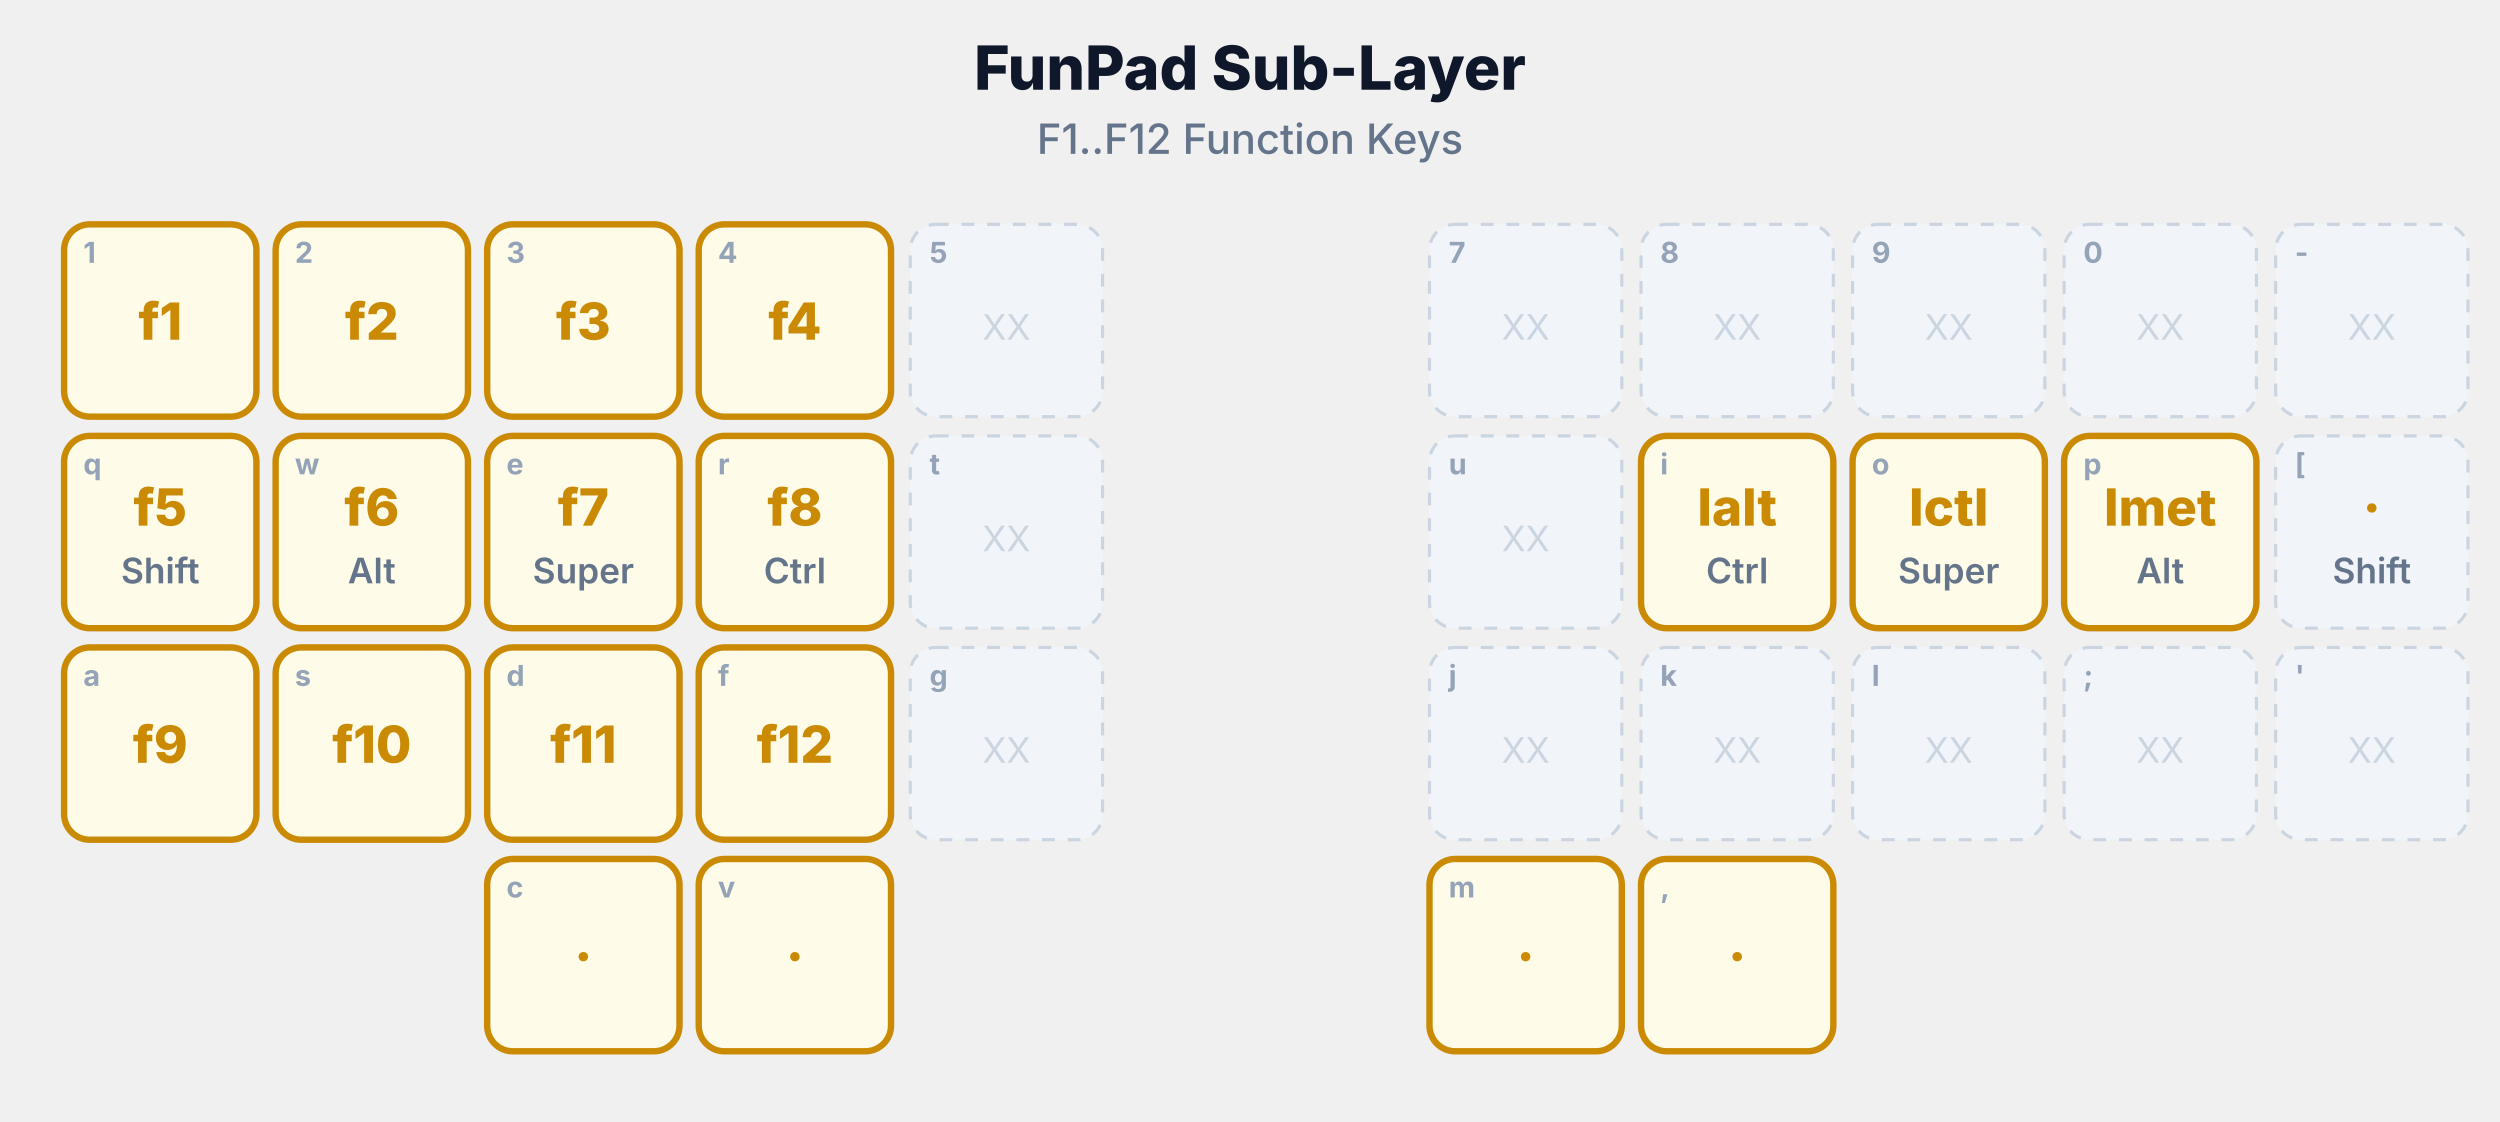
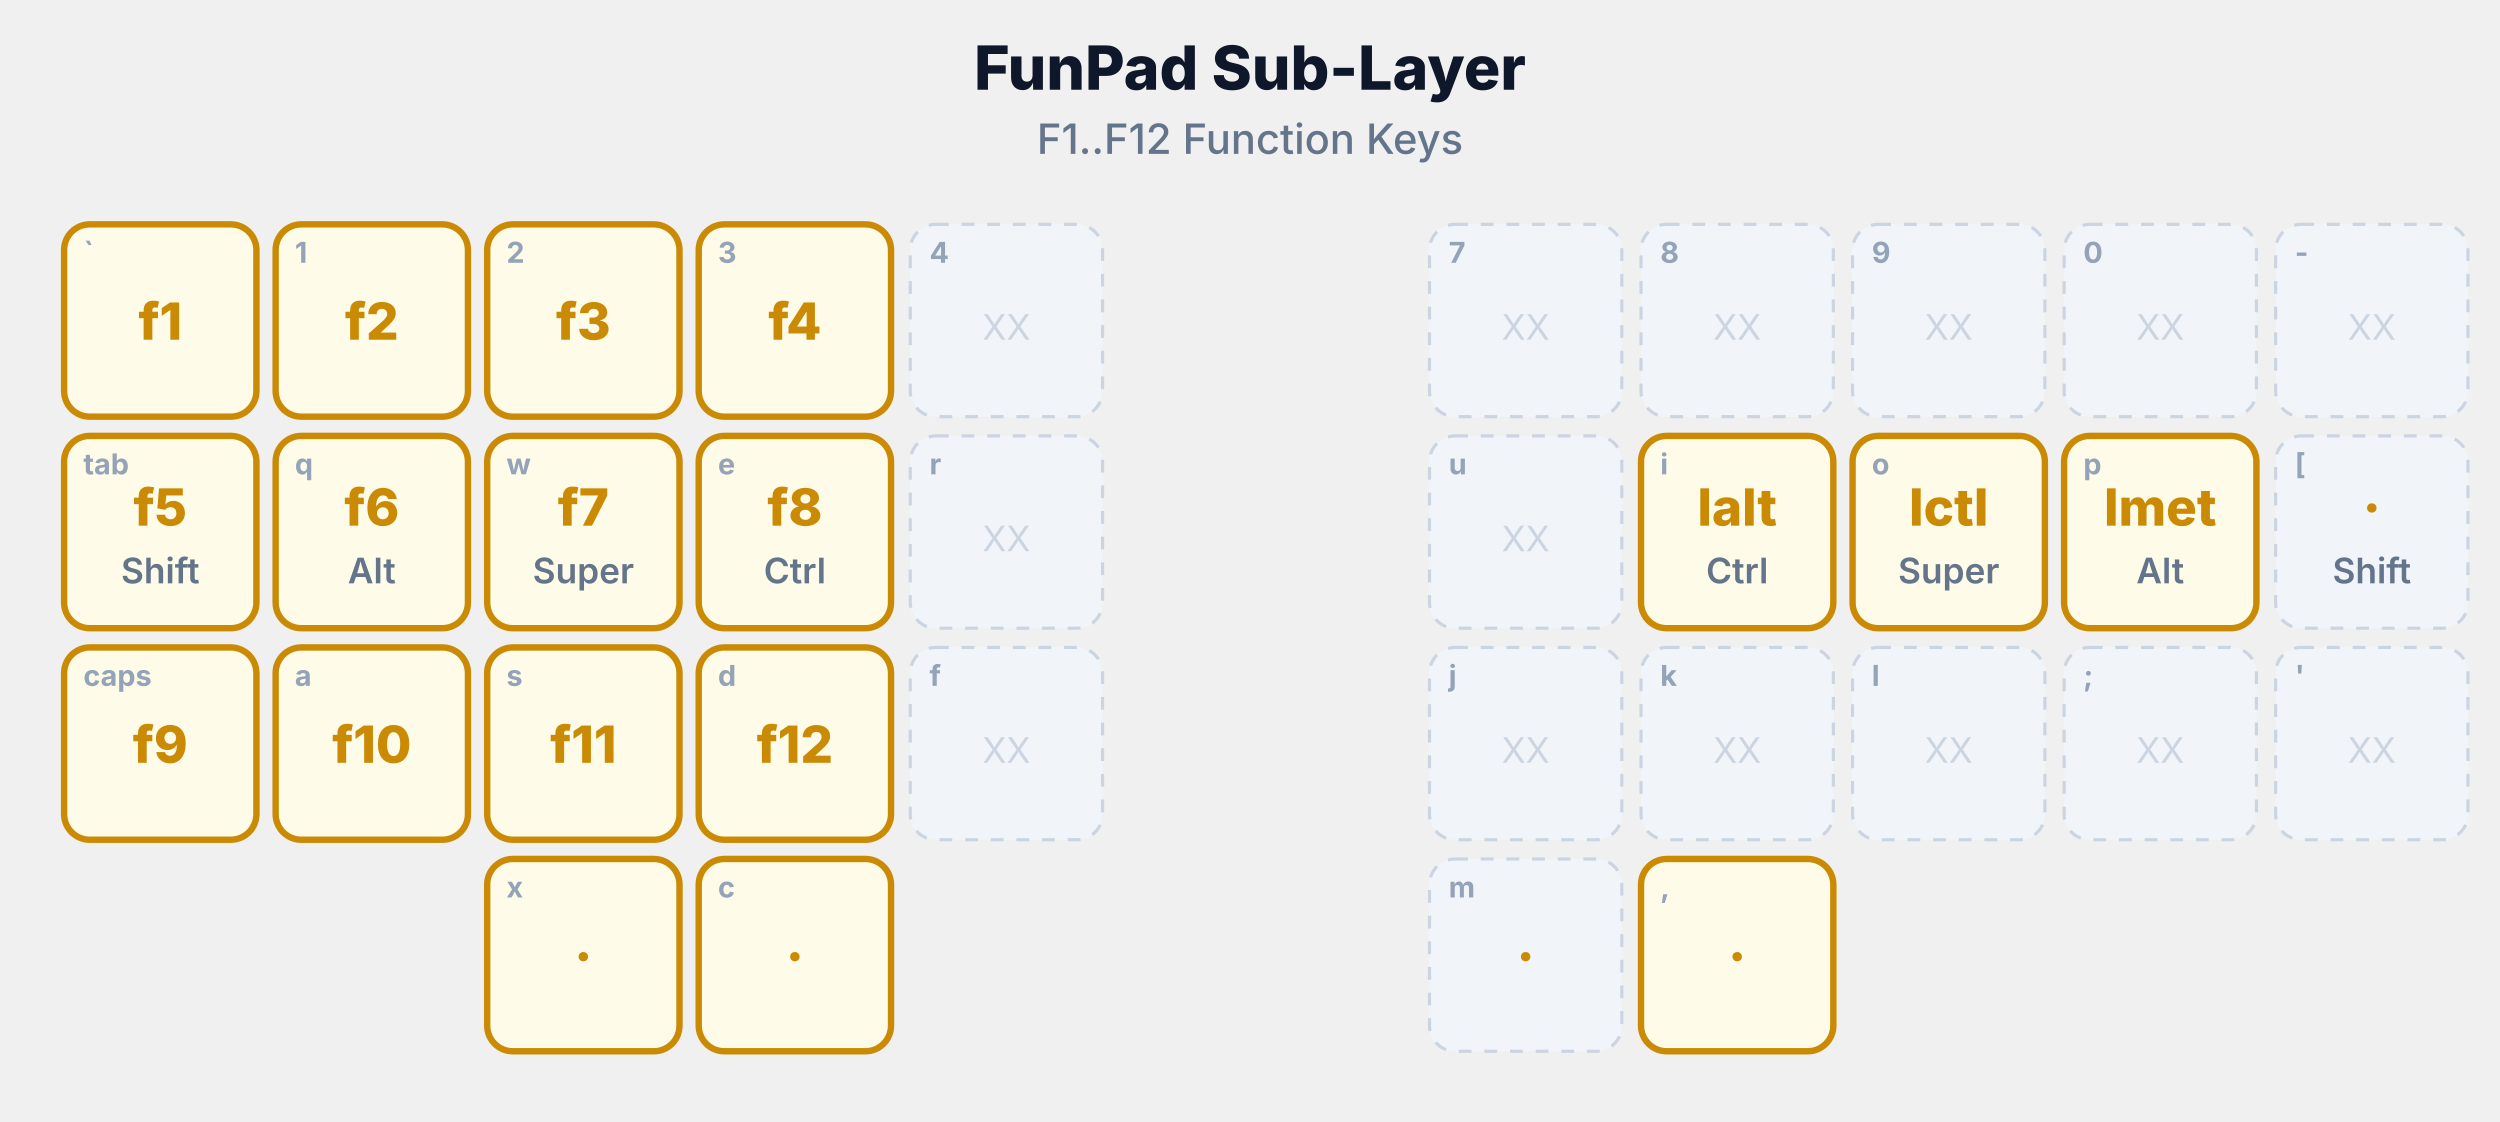
<svg xmlns="http://www.w3.org/2000/svg" viewBox="0 0 780 350">
  <style>
    :root { color-scheme: light dark; }
    rect.key { fill: #ffffff; stroke: #cbd5e1; stroke-width: 1.5px; rx: 8px; ry: 8px; }
    rect.gap { fill: #f1f5f9; stroke: #cbd5e1; stroke-dasharray: 4 4; rx: 8px; ry: 8px; }
    rect.active { fill: #fefce8; stroke: #ca8a04; stroke-width: 2px; rx: 8px; ry: 8px; }
    text { font-family: system-ui, -apple-system, sans-serif; text-anchor: middle; }
    text.title { font-size: 19px; font-weight: 800; fill: #0f172a; }
    text.subtitle { font-size: 13px; font-weight: 500; fill: #64748b; }
    text.phys { font-size: 9px; font-weight: 700; fill: #94a3b8; text-anchor: start; }
    text.main { font-size: 16px; font-weight: 800; fill: #ca8a04; }
    text.sub { font-size: 11px; font-weight: 600; fill: #64748b; }
    text.dead { font-size: 11px; fill: #cbd5e1; }
    @media (prefers-color-scheme: dark) {
      rect.key { fill: #1e293b; stroke: #334155; }
      rect.gap { fill: #0f172a; stroke: #334155; }
      rect.active { fill: #422006; stroke: #facc15; }
      text.title { fill: #f8fafc; }
      text.subtitle { fill: #94a3b8; }
      text.phys { fill: #64748b; }
      text.main { fill: #facc15; }
      text.sub { fill: #94a3b8; }
      text.dead { fill: #475569; }
    }
  </style>
  <text x="390" y="28" class="title">FunPad Sub-Layer</text>
  <text x="390" y="48" class="subtitle">F1..F12 Function Keys</text>
  <g transform="translate(20,70)">
    <rect width="60" height="60" class="active" />
+     <text x="6" y="12" class="phys">`</text>
+     <text x="30" y="36" class="main">f1</text>
+   </g>
+   <g transform="translate(86,70)">
+     <rect width="60" height="60" class="active" />
    <text x="6" y="12" class="phys">1</text>
-     <text x="30" y="36" class="main">f1</text>
-   </g>
-   <g transform="translate(86,70)">
+     <text x="30" y="36" class="main">f2</text>
+   </g>
+   <g transform="translate(152,70)">
    <rect width="60" height="60" class="active" />
    <text x="6" y="12" class="phys">2</text>
-     <text x="30" y="36" class="main">f2</text>
-   </g>
-   <g transform="translate(152,70)">
+     <text x="30" y="36" class="main">f3</text>
+   </g>
+   <g transform="translate(218,70)">
    <rect width="60" height="60" class="active" />
    <text x="6" y="12" class="phys">3</text>
-     <text x="30" y="36" class="main">f3</text>
-   </g>
-   <g transform="translate(218,70)">
-     <rect width="60" height="60" class="active" />
+     <text x="30" y="36" class="main">f4</text>
+   </g>
+   <g transform="translate(284,70)">
+     <rect width="60" height="60" class="gap" />
    <text x="6" y="12" class="phys">4</text>
-     <text x="30" y="36" class="main">f4</text>
-   </g>
-   <g transform="translate(284,70)">
-     <rect width="60" height="60" class="gap" />
-     <text x="6" y="12" class="phys">5</text>
    <text x="30" y="36" class="dead">XX</text>
  </g>
  <g transform="translate(446,70)">
    <rect width="60" height="60" class="gap" />
    <text x="6" y="12" class="phys">7</text>
    <text x="30" y="36" class="dead">XX</text>
  </g>
  <g transform="translate(512,70)">
    <rect width="60" height="60" class="gap" />
    <text x="6" y="12" class="phys">8</text>
    <text x="30" y="36" class="dead">XX</text>
  </g>
  <g transform="translate(578,70)">
    <rect width="60" height="60" class="gap" />
    <text x="6" y="12" class="phys">9</text>
    <text x="30" y="36" class="dead">XX</text>
  </g>
  <g transform="translate(644,70)">
    <rect width="60" height="60" class="gap" />
    <text x="6" y="12" class="phys">0</text>
    <text x="30" y="36" class="dead">XX</text>
  </g>
  <g transform="translate(710,70)">
    <rect width="60" height="60" class="gap" />
    <text x="6" y="12" class="phys">-</text>
    <text x="30" y="36" class="dead">XX</text>
  </g>
  <g transform="translate(20,136)">
    <rect width="60" height="60" class="active" />
-     <text x="6" y="12" class="phys">q</text>
+     <text x="6" y="12" class="phys">tab</text>
    <text x="30" y="28" class="main">f5</text>
    <text x="30" y="46" class="sub" font-weight="700" fill="#ea580c">Shift</text>
  </g>
  <g transform="translate(86,136)">
    <rect width="60" height="60" class="active" />
-     <text x="6" y="12" class="phys">w</text>
+     <text x="6" y="12" class="phys">q</text>
    <text x="30" y="28" class="main">f6</text>
    <text x="30" y="46" class="sub" font-weight="700" fill="#ea580c">Alt</text>
  </g>
  <g transform="translate(152,136)">
    <rect width="60" height="60" class="active" />
-     <text x="6" y="12" class="phys">e</text>
+     <text x="6" y="12" class="phys">w</text>
    <text x="30" y="28" class="main">f7</text>
    <text x="30" y="46" class="sub" font-weight="700" fill="#ea580c">Super</text>
  </g>
  <g transform="translate(218,136)">
    <rect width="60" height="60" class="active" />
-     <text x="6" y="12" class="phys">r</text>
+     <text x="6" y="12" class="phys">e</text>
    <text x="30" y="28" class="main">f8</text>
    <text x="30" y="46" class="sub" font-weight="700" fill="#ea580c">Ctrl</text>
  </g>
  <g transform="translate(284,136)">
    <rect width="60" height="60" class="gap" />
-     <text x="6" y="12" class="phys">t</text>
+     <text x="6" y="12" class="phys">r</text>
    <text x="30" y="36" class="dead">XX</text>
  </g>
  <g transform="translate(446,136)">
    <rect width="60" height="60" class="gap" />
    <text x="6" y="12" class="phys">u</text>
    <text x="30" y="36" class="dead">XX</text>
  </g>
  <g transform="translate(512,136)">
    <rect width="60" height="60" class="active" />
    <text x="6" y="12" class="phys">i</text>
    <text x="30" y="28" class="main">lalt</text>
    <text x="30" y="46" class="sub" font-weight="700" fill="#ea580c">Ctrl</text>
  </g>
  <g transform="translate(578,136)">
    <rect width="60" height="60" class="active" />
    <text x="6" y="12" class="phys">o</text>
    <text x="30" y="28" class="main">lctl</text>
    <text x="30" y="46" class="sub" font-weight="700" fill="#ea580c">Super</text>
  </g>
  <g transform="translate(644,136)">
    <rect width="60" height="60" class="active" />
    <text x="6" y="12" class="phys">p</text>
    <text x="30" y="28" class="main">lmet</text>
    <text x="30" y="46" class="sub" font-weight="700" fill="#ea580c">Alt</text>
  </g>
  <g transform="translate(710,136)">
    <rect width="60" height="60" class="gap" />
    <text x="6" y="12" class="phys">[</text>
    <text x="30" y="28" class="main">·</text>
    <text x="30" y="46" class="sub" font-weight="700" fill="#ea580c">Shift</text>
  </g>
  <g transform="translate(20,202)">
    <rect width="60" height="60" class="active" />
+     <text x="6" y="12" class="phys">caps</text>
+     <text x="30" y="36" class="main">f9</text>
+   </g>
+   <g transform="translate(86,202)">
+     <rect width="60" height="60" class="active" />
    <text x="6" y="12" class="phys">a</text>
-     <text x="30" y="36" class="main">f9</text>
-   </g>
-   <g transform="translate(86,202)">
+     <text x="30" y="36" class="main">f10</text>
+   </g>
+   <g transform="translate(152,202)">
    <rect width="60" height="60" class="active" />
    <text x="6" y="12" class="phys">s</text>
-     <text x="30" y="36" class="main">f10</text>
-   </g>
-   <g transform="translate(152,202)">
+     <text x="30" y="36" class="main">f11</text>
+   </g>
+   <g transform="translate(218,202)">
    <rect width="60" height="60" class="active" />
    <text x="6" y="12" class="phys">d</text>
-     <text x="30" y="36" class="main">f11</text>
-   </g>
-   <g transform="translate(218,202)">
-     <rect width="60" height="60" class="active" />
+     <text x="30" y="36" class="main">f12</text>
+   </g>
+   <g transform="translate(284,202)">
+     <rect width="60" height="60" class="gap" />
    <text x="6" y="12" class="phys">f</text>
-     <text x="30" y="36" class="main">f12</text>
-   </g>
-   <g transform="translate(284,202)">
-     <rect width="60" height="60" class="gap" />
-     <text x="6" y="12" class="phys">g</text>
    <text x="30" y="36" class="dead">XX</text>
  </g>
  <g transform="translate(446,202)">
    <rect width="60" height="60" class="gap" />
    <text x="6" y="12" class="phys">j</text>
    <text x="30" y="36" class="dead">XX</text>
  </g>
  <g transform="translate(512,202)">
    <rect width="60" height="60" class="gap" />
    <text x="6" y="12" class="phys">k</text>
    <text x="30" y="36" class="dead">XX</text>
  </g>
  <g transform="translate(578,202)">
    <rect width="60" height="60" class="gap" />
    <text x="6" y="12" class="phys">l</text>
    <text x="30" y="36" class="dead">XX</text>
  </g>
  <g transform="translate(644,202)">
    <rect width="60" height="60" class="gap" />
    <text x="6" y="12" class="phys">;</text>
    <text x="30" y="36" class="dead">XX</text>
  </g>
  <g transform="translate(710,202)">
    <rect width="60" height="60" class="gap" />
    <text x="6" y="12" class="phys">'</text>
    <text x="30" y="36" class="dead">XX</text>
  </g>
  <g transform="translate(152,268)">
    <rect width="60" height="60" class="active" />
+     <text x="6" y="12" class="phys">x</text>
+     <text x="30" y="36" class="main">·</text>
+   </g>
+   <g transform="translate(218,268)">
+     <rect width="60" height="60" class="active" />
    <text x="6" y="12" class="phys">c</text>
    <text x="30" y="36" class="main">·</text>
  </g>
-   <g transform="translate(218,268)">
-     <rect width="60" height="60" class="active" />
-     <text x="6" y="12" class="phys">v</text>
-     <text x="30" y="36" class="main">·</text>
-   </g>
  <g transform="translate(446,268)">
-     <rect width="60" height="60" class="active" />
+     <rect width="60" height="60" class="gap" />
    <text x="6" y="12" class="phys">m</text>
    <text x="30" y="36" class="main">·</text>
  </g>
  <g transform="translate(512,268)">
    <rect width="60" height="60" class="active" />
    <text x="6" y="12" class="phys">,</text>
    <text x="30" y="36" class="main">·</text>
  </g>
</svg>
